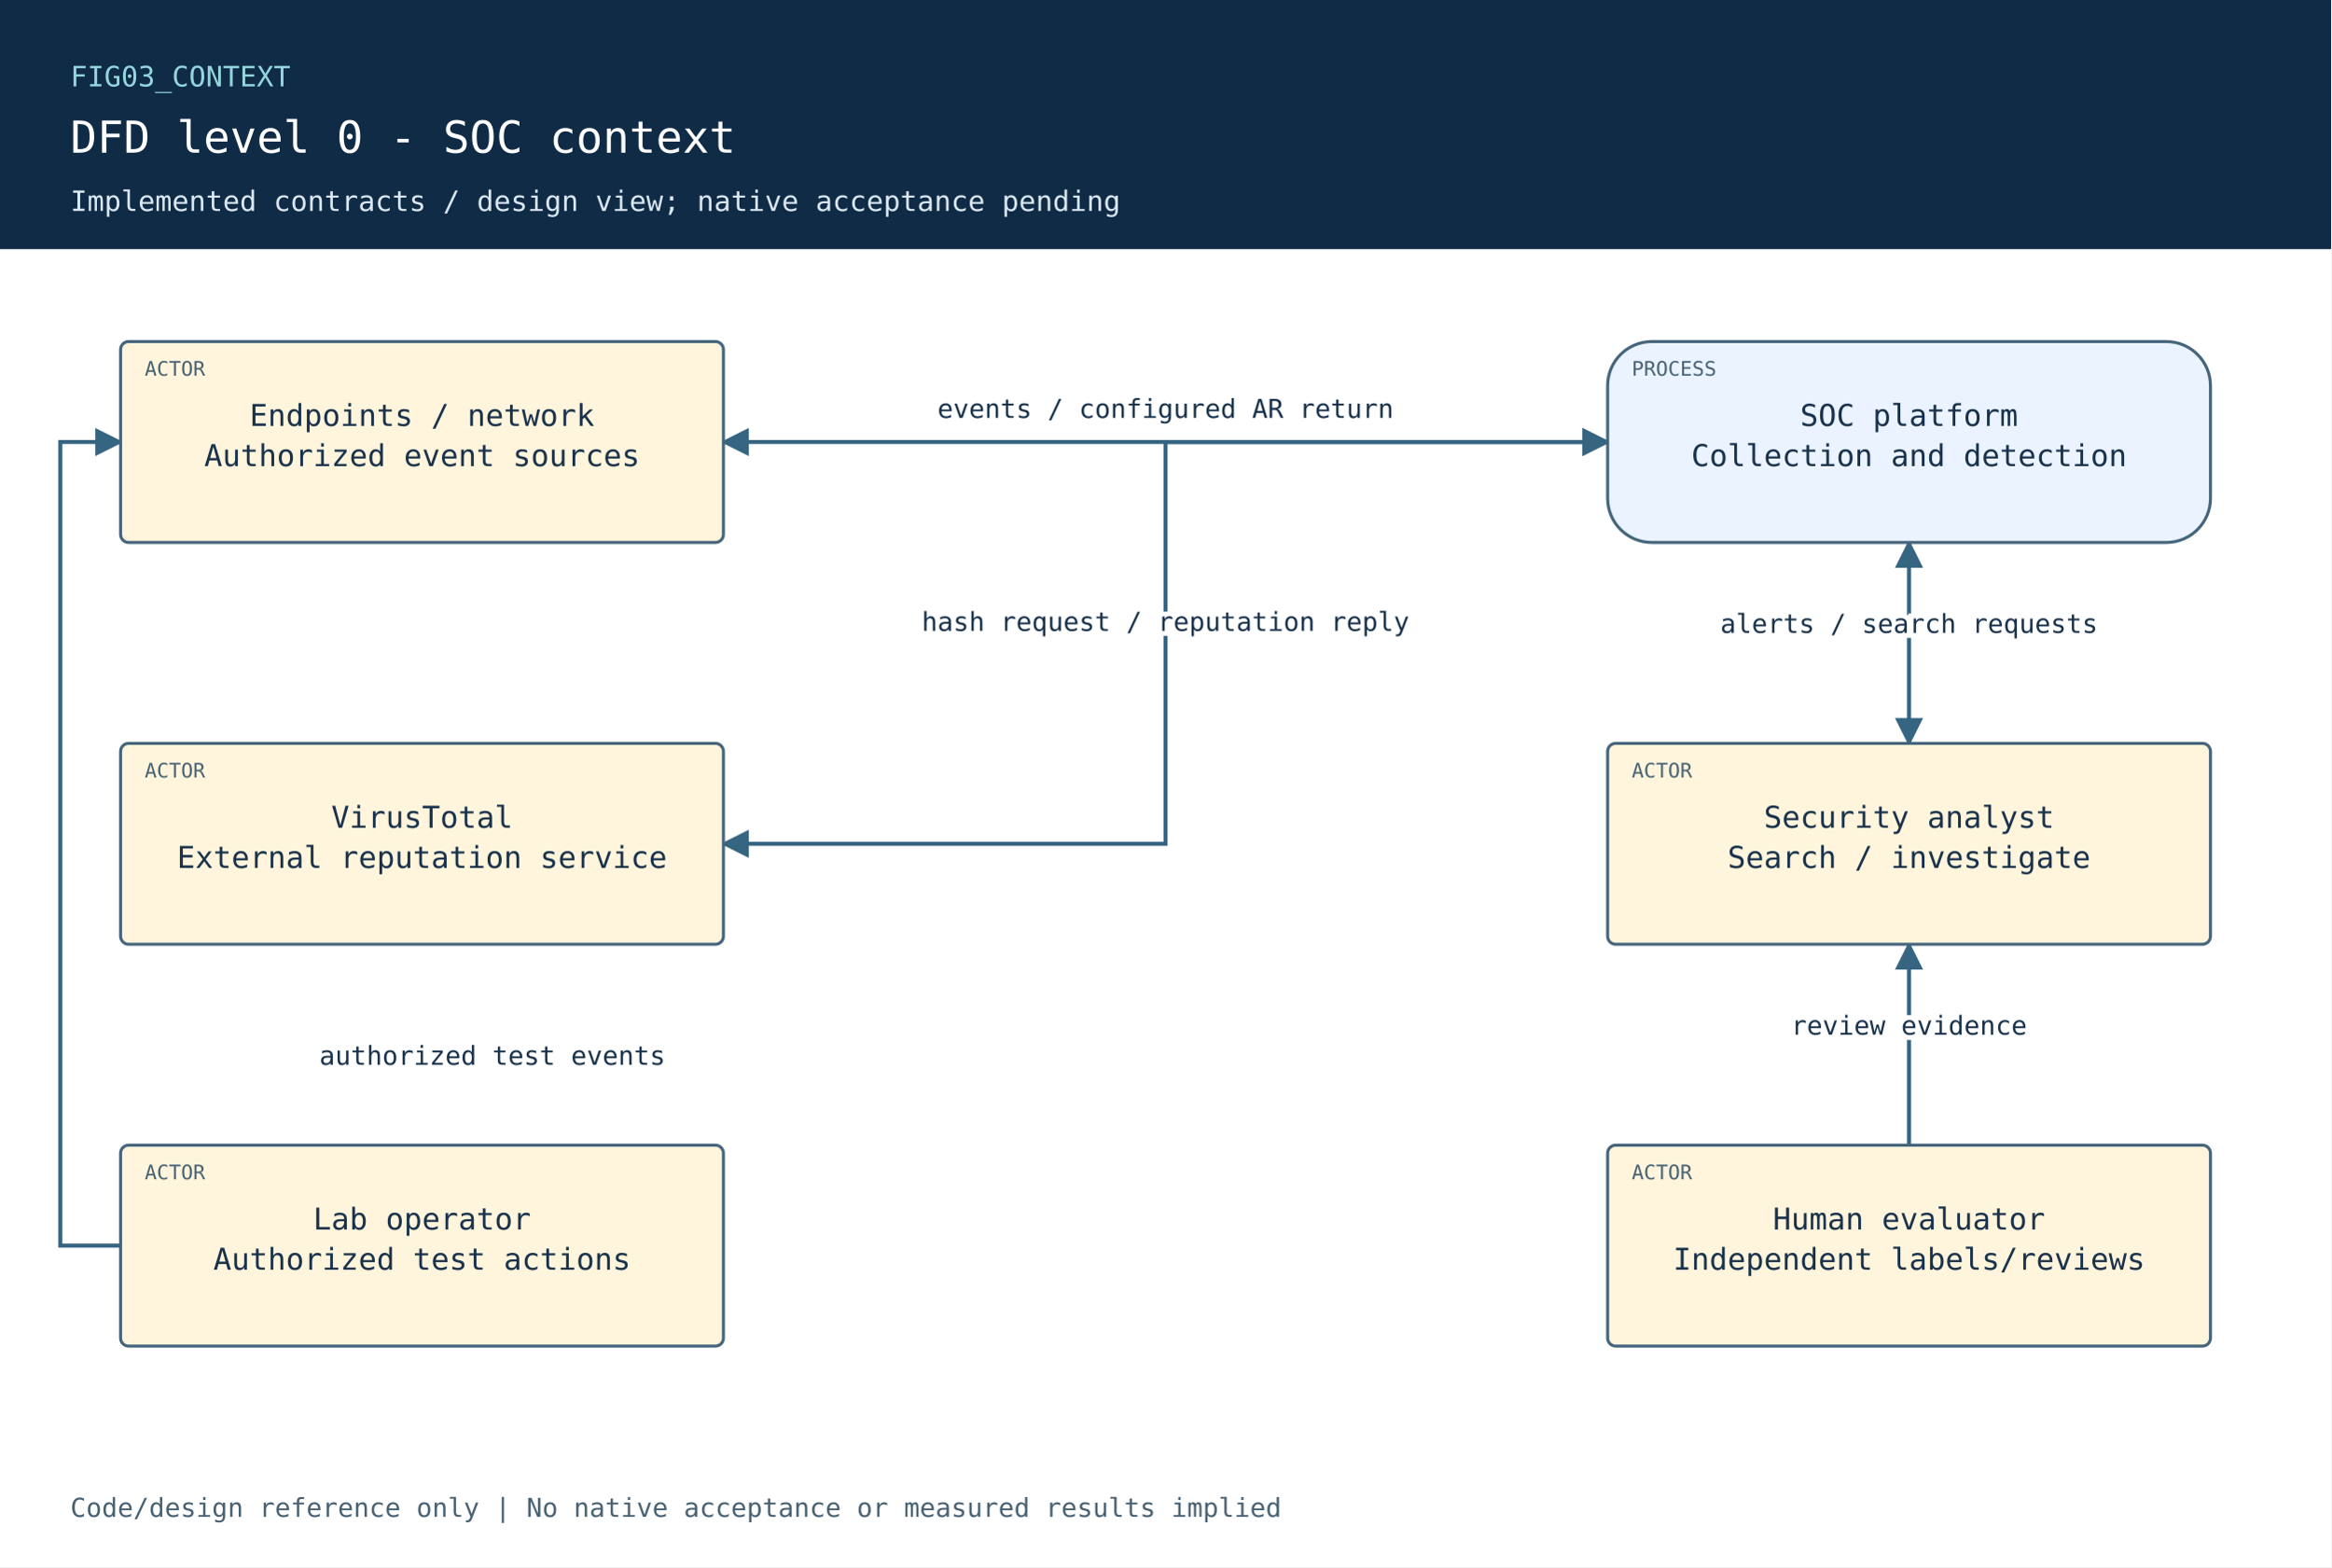
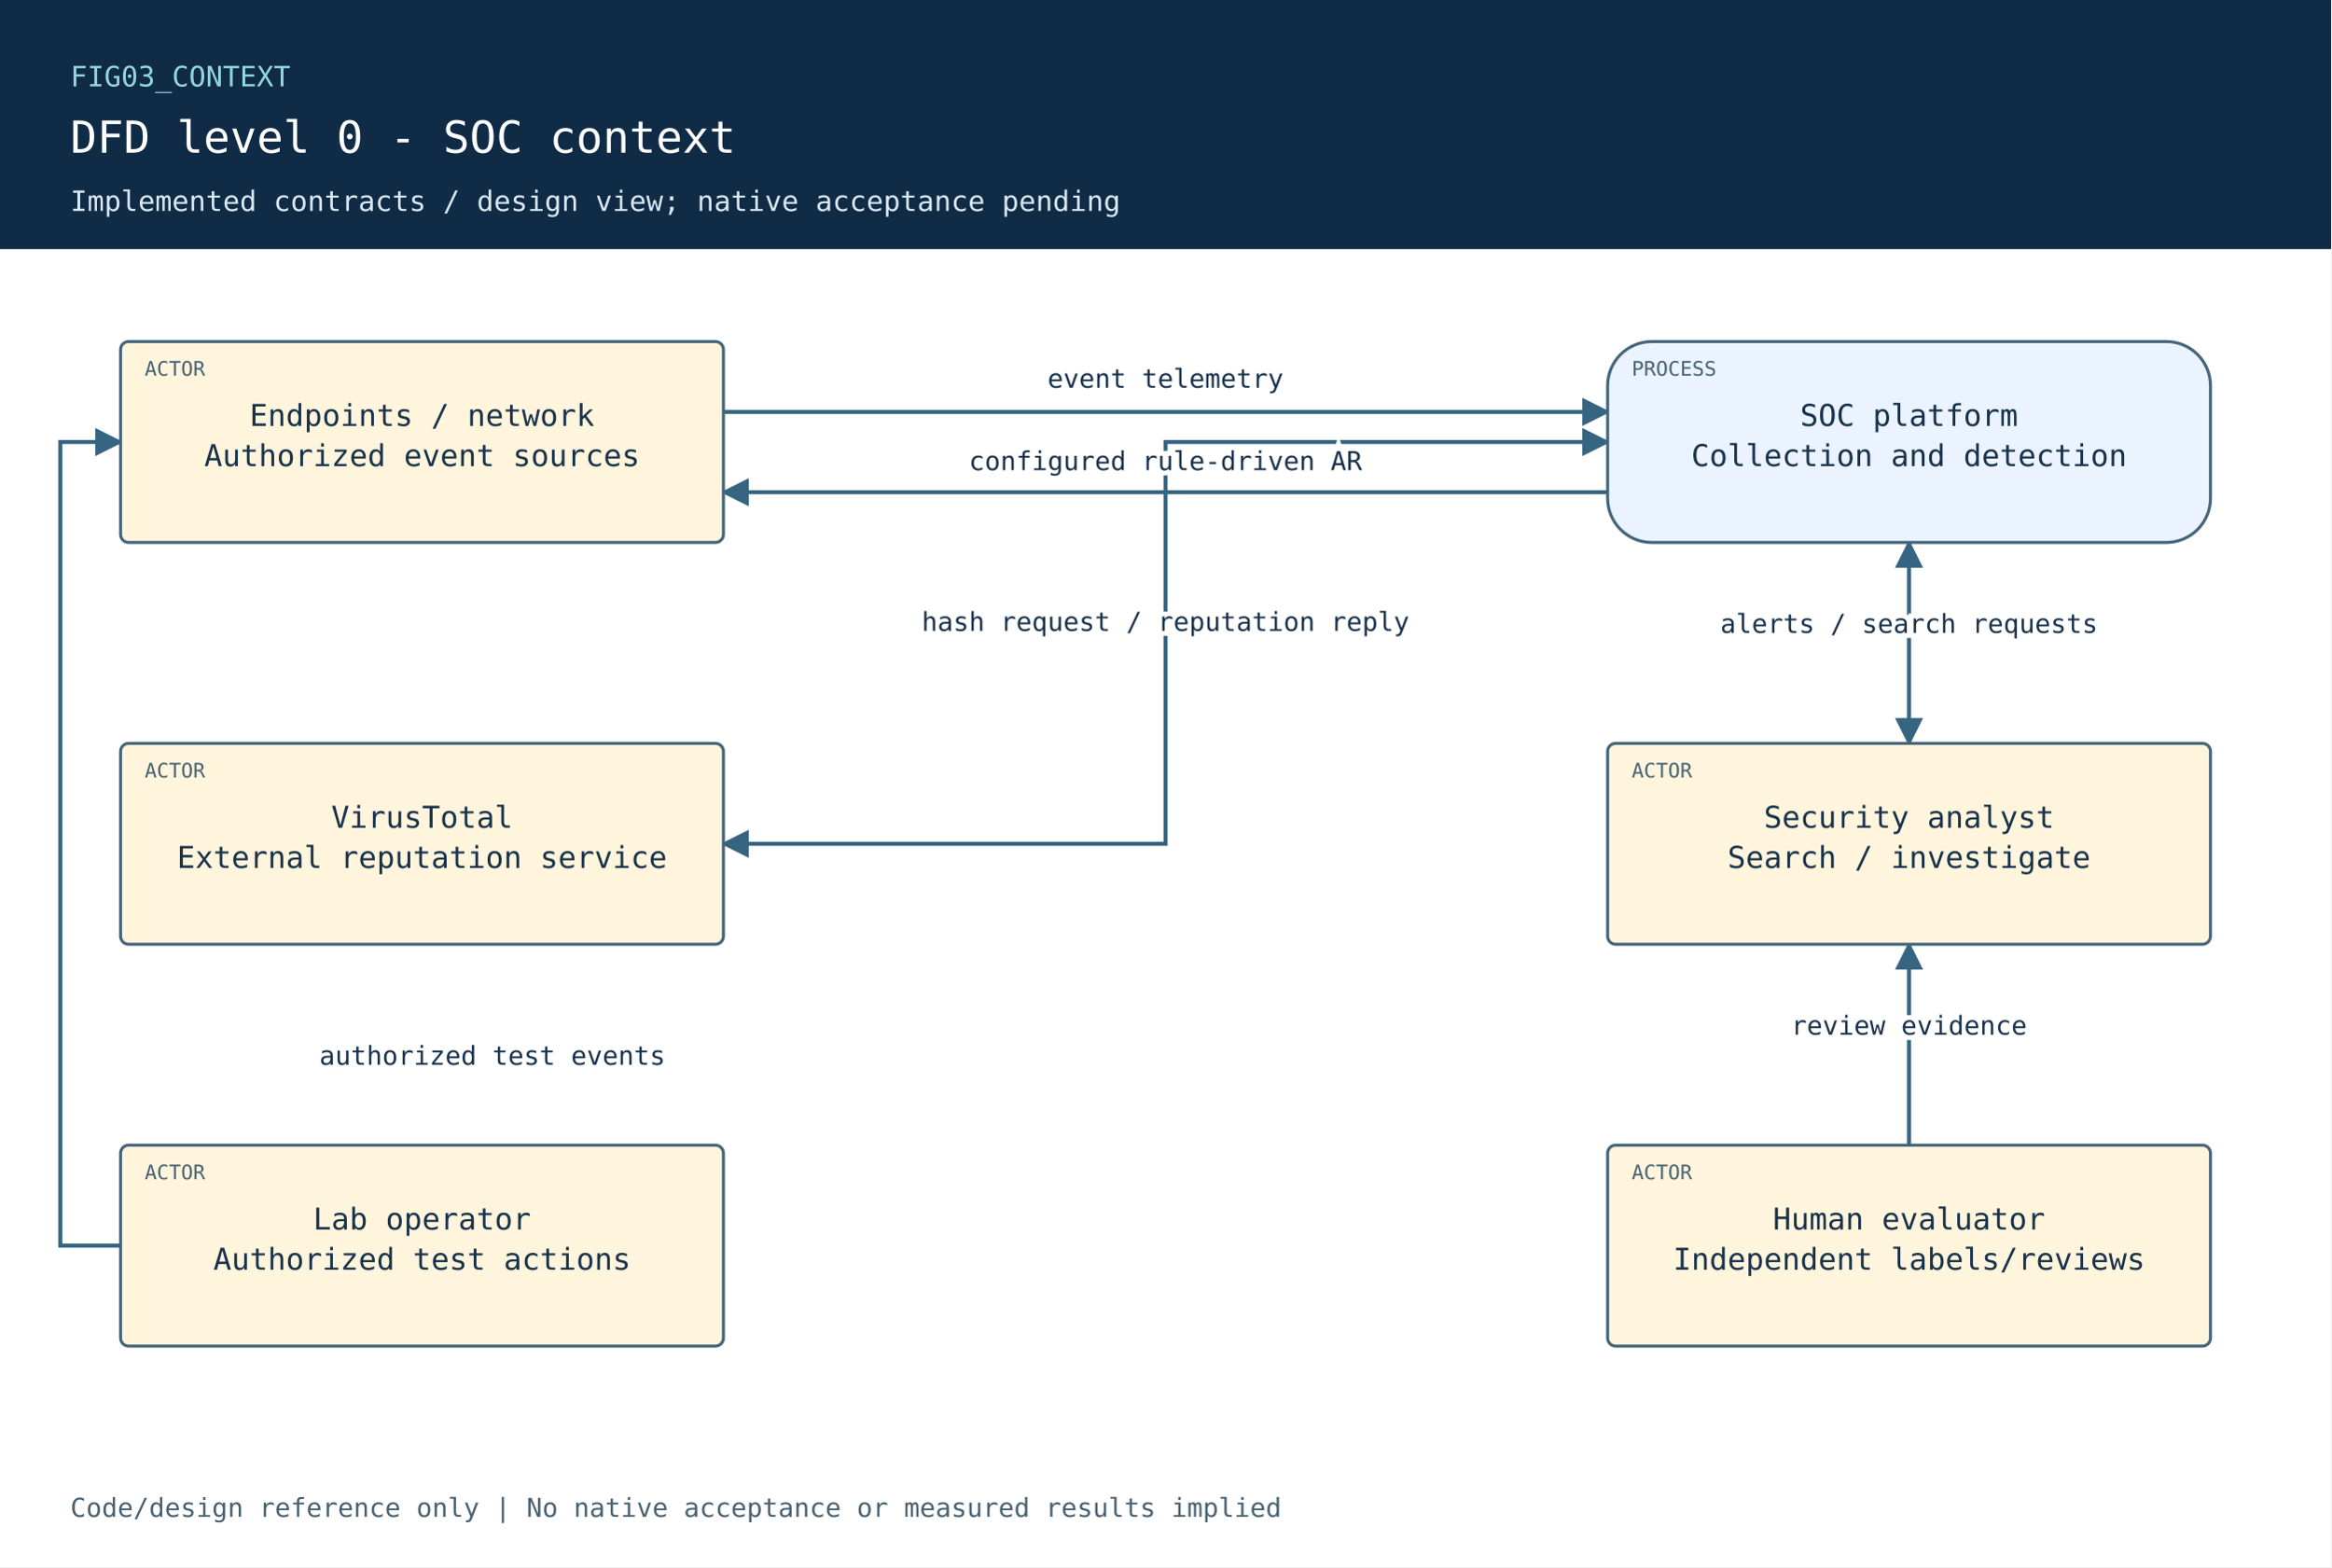
<svg xmlns="http://www.w3.org/2000/svg" viewBox="0 0 1160 780" width="1160" height="780" role="img" aria-labelledby="title description" font-family="DejaVu Sans Mono, monospace">
  <rect width="1160" height="780" fill="#ffffff" />
  <rect width="1160" height="124" fill="#102b45" />
  <text x="35" y="43" font-size="14" text-anchor="start" fill="#93d6dd">FIG03_CONTEXT</text>
  <text x="35" y="76" font-size="22" text-anchor="start" fill="#ffffff">DFD level 0 - SOC context</text>
  <text x="35" y="105" font-size="14" text-anchor="start" fill="#dbe8f3">Implemented contracts / design view; native acceptance pending</text>
  <defs>
    <marker id="arrow" viewBox="0 0 10 10" refX="9" refY="5" markerWidth="7" markerHeight="7" orient="auto-start-reverse">
      <path d="M 0 0 L 10 5 L 0 10 z" fill="#366581" />
    </marker>
  </defs>
-   <polyline points="360,220 800,220" fill="none" stroke="#366581" stroke-width="2" marker-end="url(#arrow)" marker-start="url(#arrow)" />
+   <polyline points="360,205 800,205" fill="none" stroke="#366581" stroke-width="2" marker-end="url(#arrow)" marker-start="none" />
  <polyline points="800,220 580,220 580,420 360,420" fill="none" stroke="#366581" stroke-width="2" marker-end="url(#arrow)" marker-start="url(#arrow)" />
  <polyline points="950,270 950,370" fill="none" stroke="#366581" stroke-width="2" marker-end="url(#arrow)" marker-start="url(#arrow)" />
  <polyline points="60,620 30,620 30,220 60,220" fill="none" stroke="#366581" stroke-width="2" marker-end="url(#arrow)" marker-start="none" />
  <polyline points="950,570 950,470" fill="none" stroke="#366581" stroke-width="2" marker-end="url(#arrow)" marker-start="none" />
+   <polyline points="800,245 360,245" fill="none" stroke="#366581" stroke-width="2" marker-end="url(#arrow)" marker-start="none" />
  <rect x="60" y="170" width="300" height="100" rx="4" fill="#fff4dc" stroke="#45657b" stroke-width="1.5" />
  <text x="72" y="187" font-size="10" text-anchor="start" fill="#476273">ACTOR</text>
  <text x="210" y="212" font-size="15" text-anchor="middle" fill="#19324b">Endpoints / network</text>
  <text x="210" y="232" font-size="15" text-anchor="middle" fill="#19324b">Authorized event sources</text>
  <rect x="800" y="170" width="300" height="100" rx="22" fill="#eaf3ff" stroke="#45657b" stroke-width="1.5" />
  <text x="812" y="187" font-size="10" text-anchor="start" fill="#476273">PROCESS</text>
  <text x="950" y="212" font-size="15" text-anchor="middle" fill="#19324b">SOC platform</text>
  <text x="950" y="232" font-size="15" text-anchor="middle" fill="#19324b">Collection and detection</text>
  <rect x="60" y="370" width="300" height="100" rx="4" fill="#fff4dc" stroke="#45657b" stroke-width="1.5" />
  <text x="72" y="387" font-size="10" text-anchor="start" fill="#476273">ACTOR</text>
  <text x="210" y="412" font-size="15" text-anchor="middle" fill="#19324b">VirusTotal</text>
  <text x="210" y="432" font-size="15" text-anchor="middle" fill="#19324b">External reputation service</text>
  <rect x="800" y="370" width="300" height="100" rx="4" fill="#fff4dc" stroke="#45657b" stroke-width="1.5" />
  <text x="812" y="387" font-size="10" text-anchor="start" fill="#476273">ACTOR</text>
  <text x="950" y="412" font-size="15" text-anchor="middle" fill="#19324b">Security analyst</text>
  <text x="950" y="432" font-size="15" text-anchor="middle" fill="#19324b">Search / investigate</text>
  <rect x="60" y="570" width="300" height="100" rx="4" fill="#fff4dc" stroke="#45657b" stroke-width="1.5" />
  <text x="72" y="587" font-size="10" text-anchor="start" fill="#476273">ACTOR</text>
  <text x="210" y="612" font-size="15" text-anchor="middle" fill="#19324b">Lab operator</text>
  <text x="210" y="632" font-size="15" text-anchor="middle" fill="#19324b">Authorized test actions</text>
  <rect x="800" y="570" width="300" height="100" rx="4" fill="#fff4dc" stroke="#45657b" stroke-width="1.5" />
  <text x="812" y="587" font-size="10" text-anchor="start" fill="#476273">ACTOR</text>
  <text x="950" y="612" font-size="15" text-anchor="middle" fill="#19324b">Human evaluator</text>
  <text x="950" y="632" font-size="15" text-anchor="middle" fill="#19324b">Independent labels/reviews</text>
-   <text x="580" y="208" font-size="13" text-anchor="middle" fill="#19324b" stroke="white" stroke-width="5" paint-order="stroke">events / configured AR return</text>
+   <text x="580" y="193" font-size="13" text-anchor="middle" fill="#19324b" stroke="white" stroke-width="5" paint-order="stroke">event telemetry</text>
  <text x="580" y="314" font-size="13" text-anchor="middle" fill="#19324b" stroke="white" stroke-width="5" paint-order="stroke">hash request / reputation reply</text>
  <text x="950" y="315" font-size="13" text-anchor="middle" fill="#19324b" stroke="white" stroke-width="5" paint-order="stroke">alerts / search requests</text>
  <text x="245" y="530" font-size="13" text-anchor="middle" fill="#19324b" stroke="white" stroke-width="5" paint-order="stroke">authorized test events</text>
  <text x="950" y="515" font-size="13" text-anchor="middle" fill="#19324b" stroke="white" stroke-width="5" paint-order="stroke">review evidence</text>
+   <text x="580" y="234" font-size="13" text-anchor="middle" fill="#19324b" stroke="white" stroke-width="5" paint-order="stroke">configured rule-driven AR</text>
  <text x="35" y="755" font-size="13" text-anchor="start" fill="#486172">Code/design reference only | No native acceptance or measured results implied</text>
</svg>
